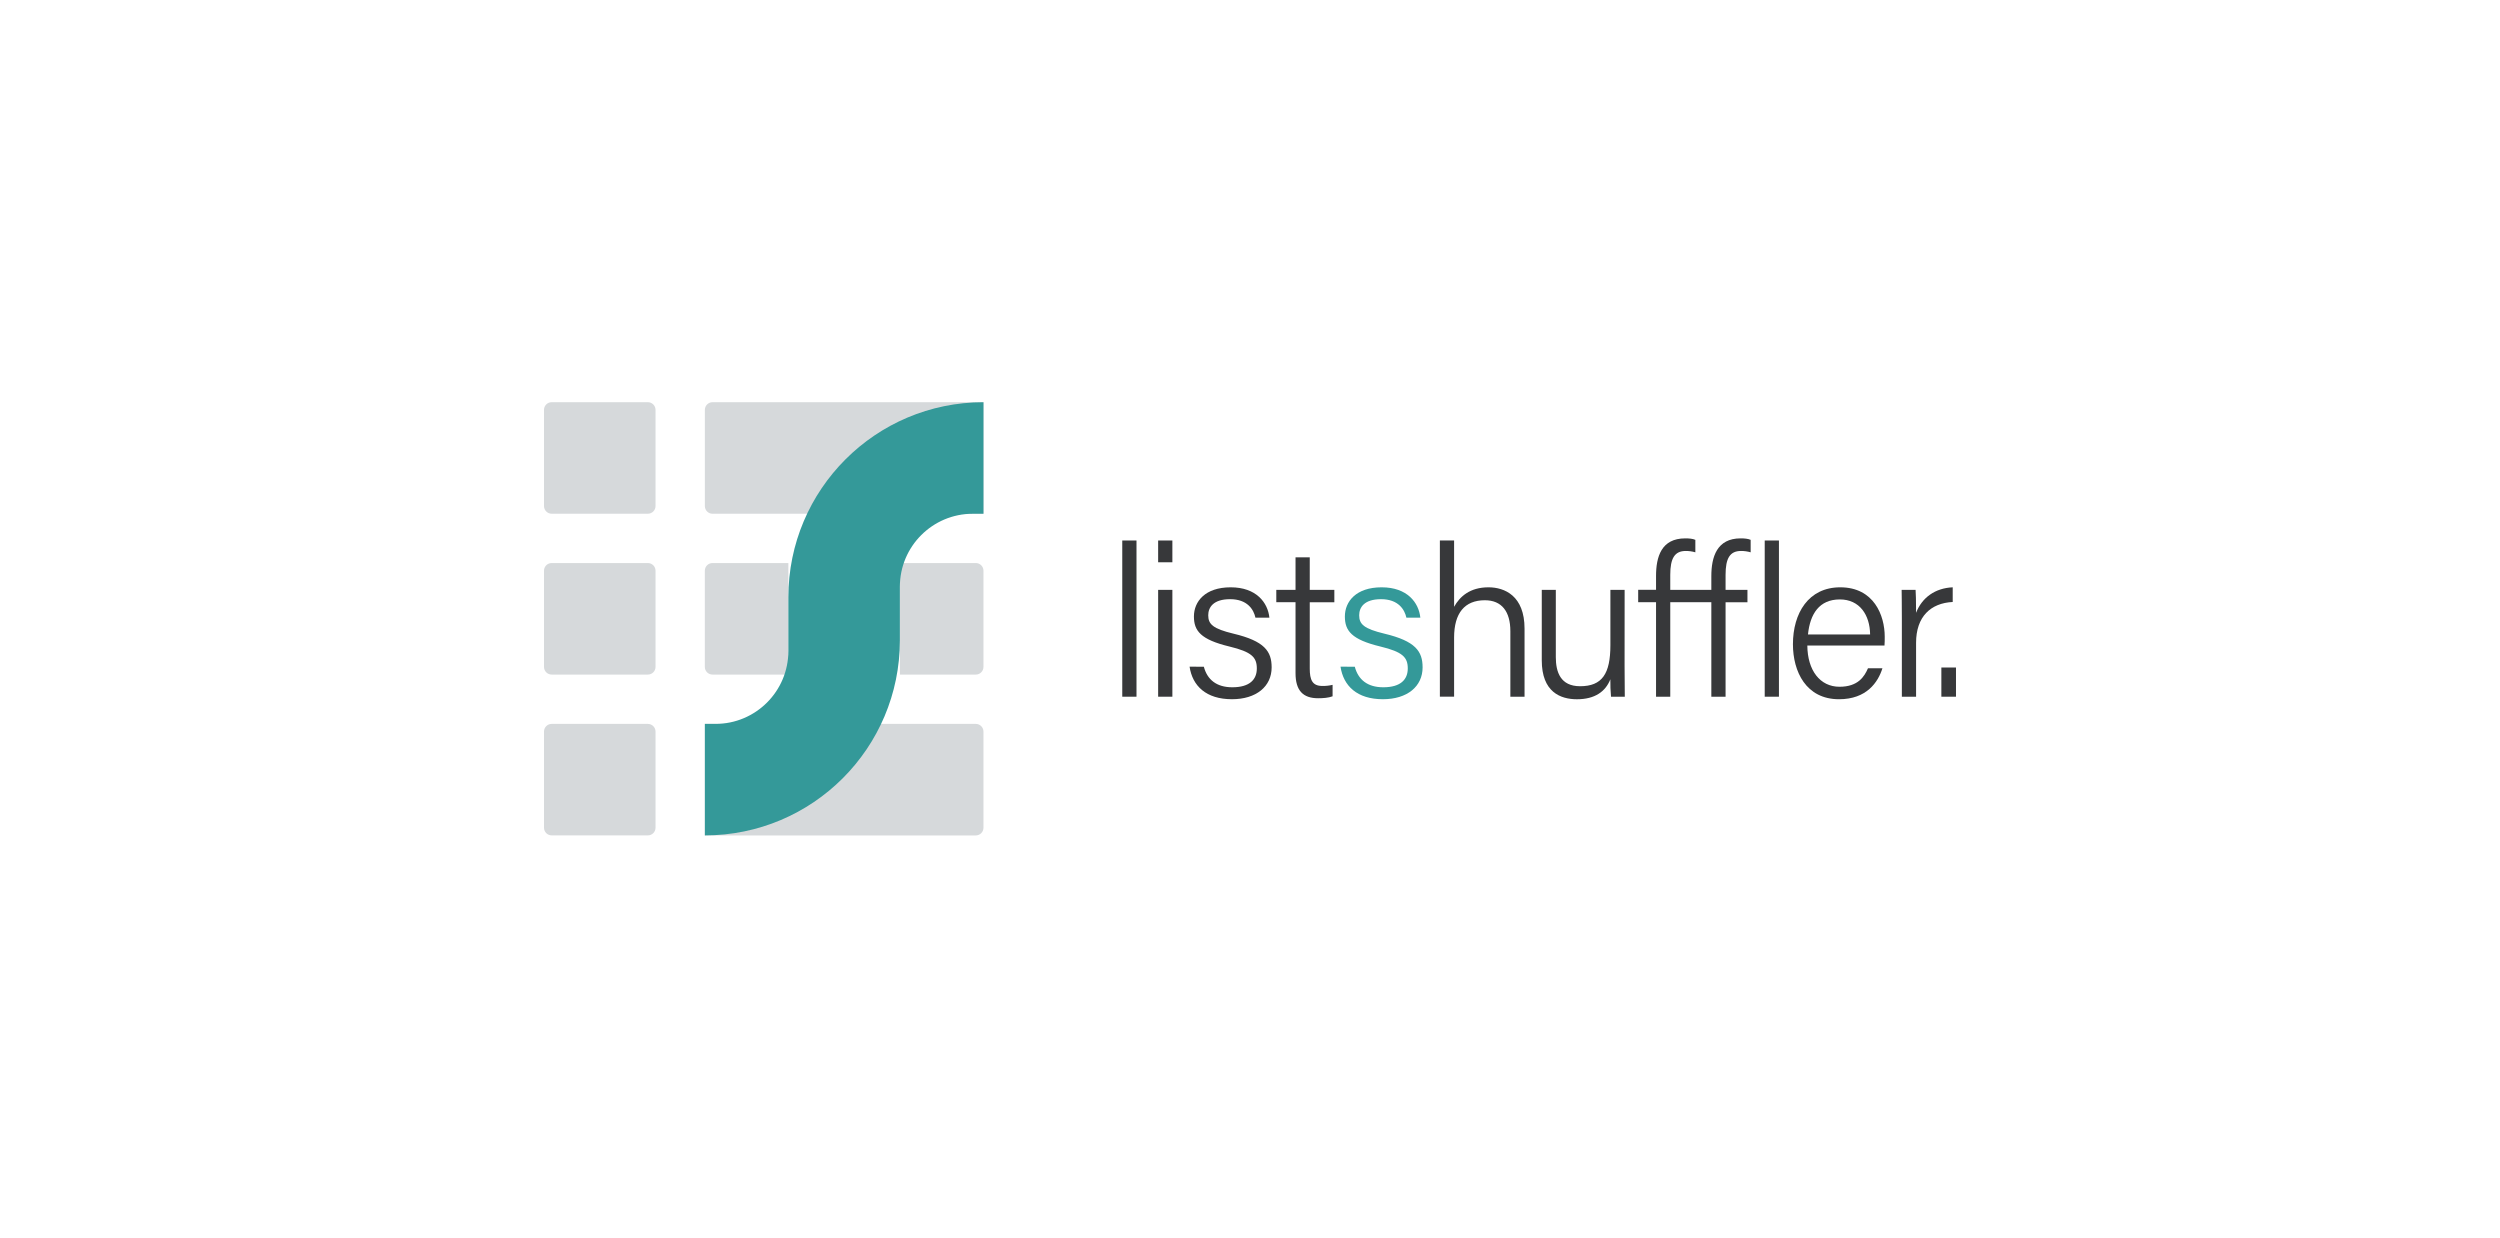
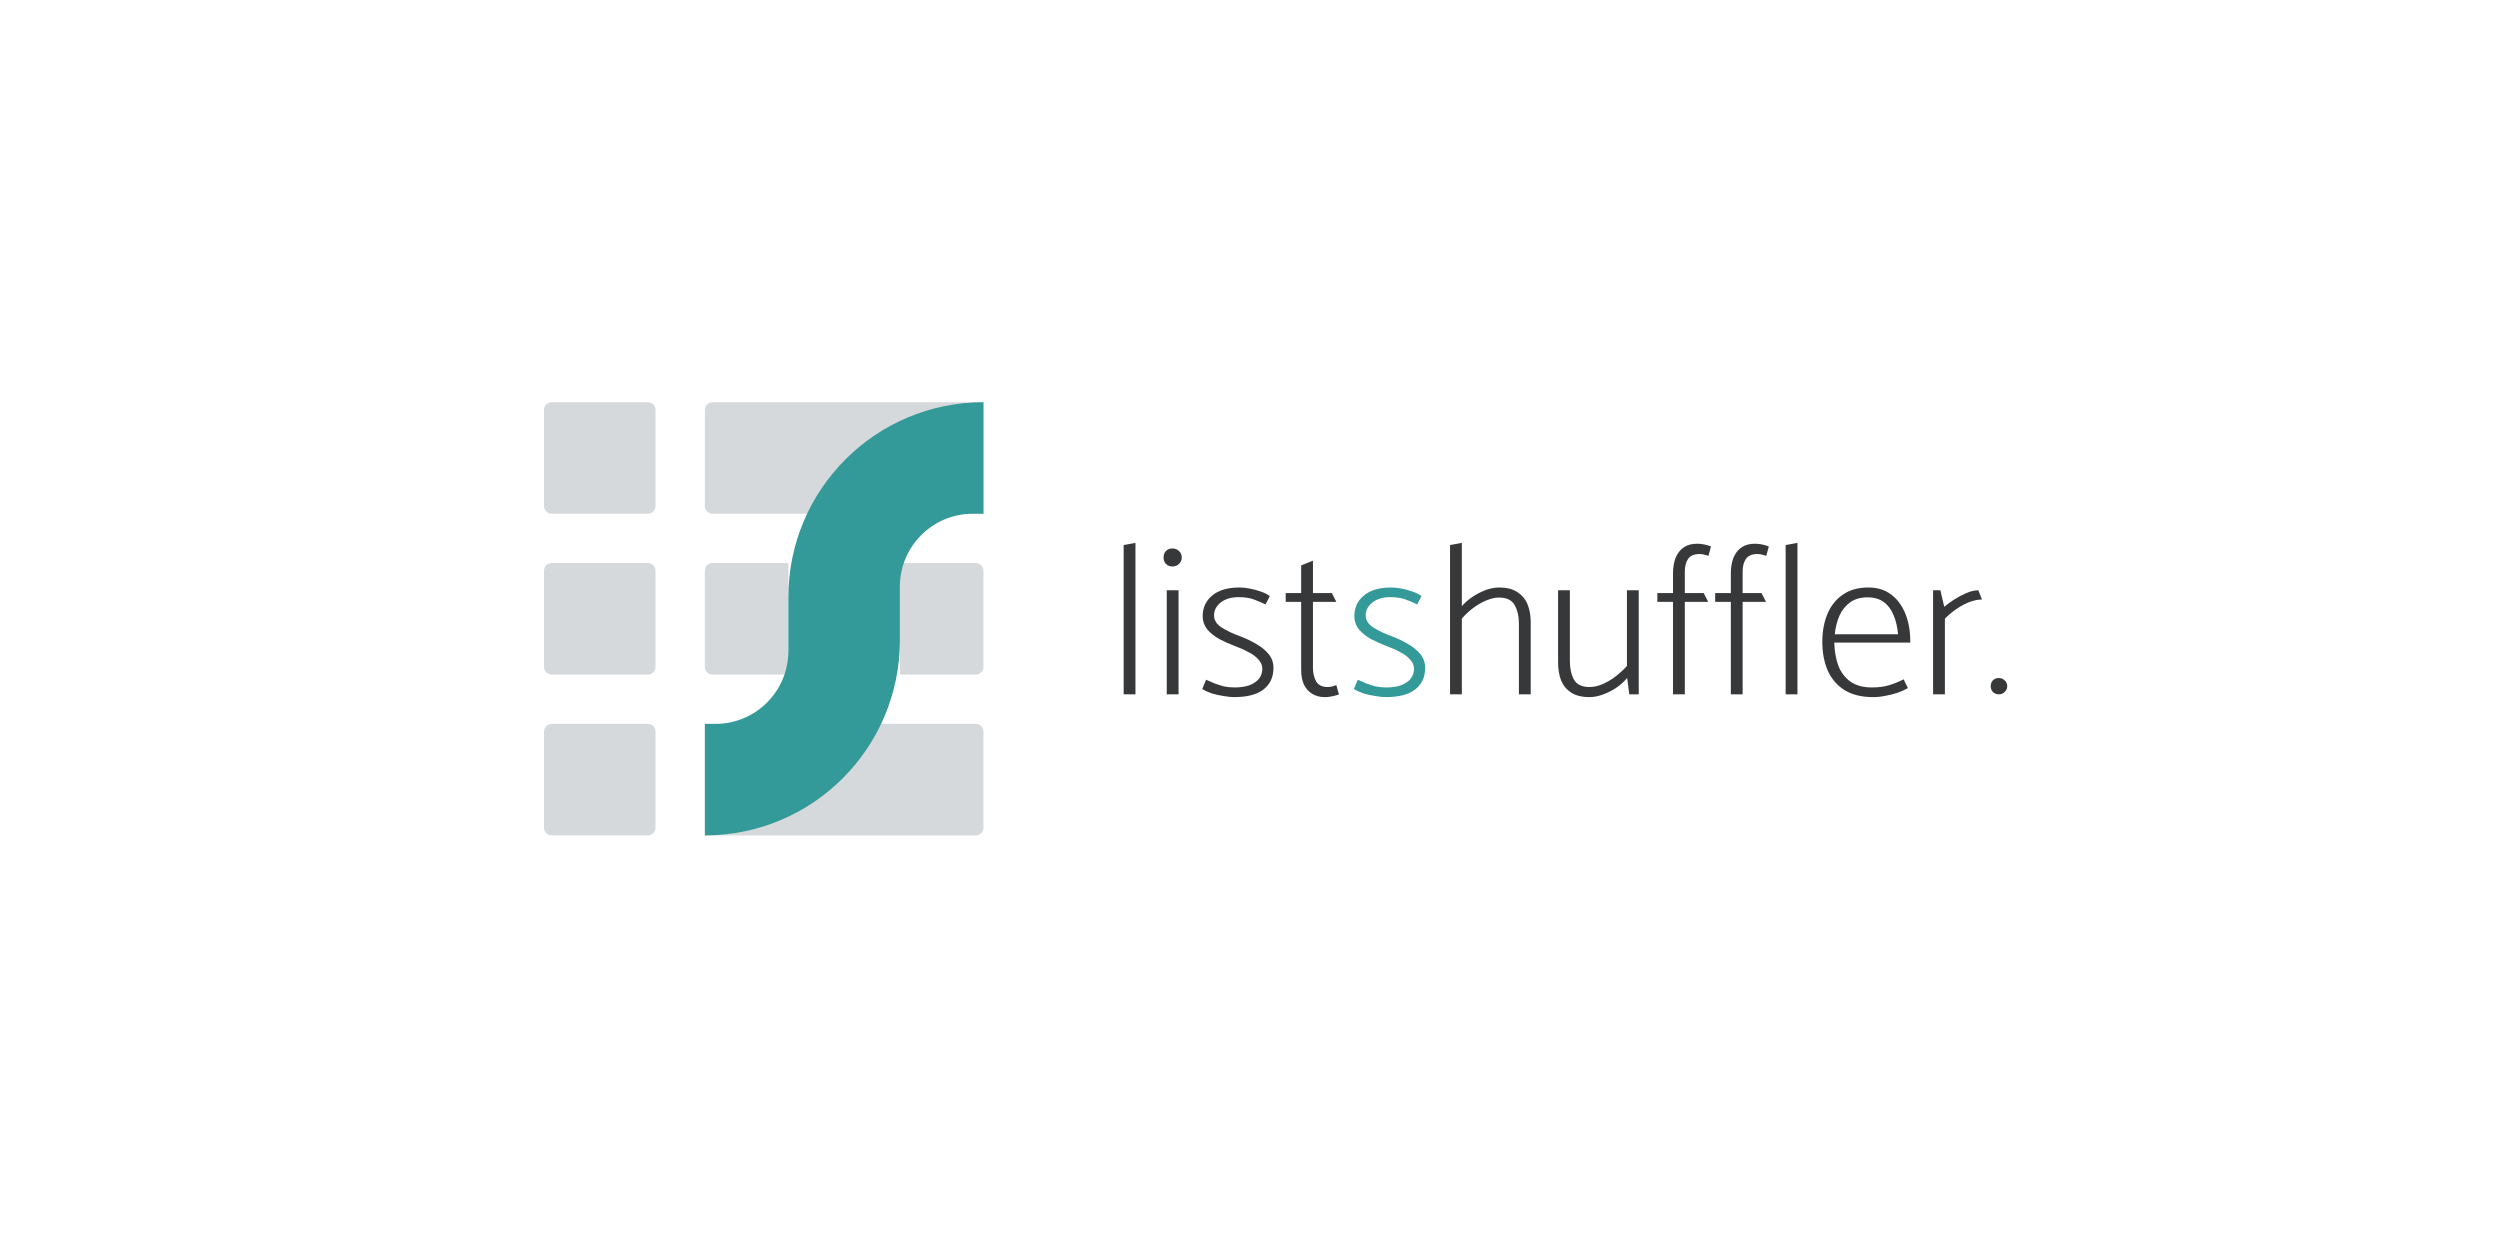
- <svg xmlns="http://www.w3.org/2000/svg" id="Layer_1" data-name="Layer 1" viewBox="0 0 2020 1000">
-   <defs>
-     <style>.cls-1{fill:#d6d9db;}.cls-2{fill:#349999;}.cls-3{fill:#37383a;}</style>
+ <svg xmlns="http://www.w3.org/2000/svg" id="Layer_1" data-name="Layer 1" viewBox="0 0 2020 1000" version="1.1" xmlnsSvg="http://www.w3.org/2000/svg">
+   <defs id="defs246">
+     <rect x="1588.039" y="842.413" width="125.466" height="125.466" id="rect11035" />
+     <style id="style244">.cls-1{fill:#d6d9db;}.cls-2{fill:#349999;}.cls-3{fill:#37383a;}</style>
  </defs>
-   <path class="cls-1" d="M523.47,545.06H445.76a6.21,6.21,0,0,1-6.21-6.21V461.14a6.21,6.21,0,0,1,6.21-6.2h77.71a6.21,6.21,0,0,1,6.2,6.2v77.71A6.21,6.21,0,0,1,523.47,545.06Z" />
-   <path class="cls-1" d="M523.47,675H445.76a6.21,6.21,0,0,1-6.21-6.21V591.11a6.21,6.21,0,0,1,6.21-6.2h77.71a6.21,6.21,0,0,1,6.2,6.2v77.71A6.21,6.21,0,0,1,523.47,675Z" />
-   <path class="cls-1" d="M523.47,415.09H445.76a6.21,6.21,0,0,1-6.21-6.2V331.17a6.21,6.21,0,0,1,6.21-6.2h77.71a6.21,6.21,0,0,1,6.2,6.2v77.72A6.21,6.21,0,0,1,523.47,415.09Z" />
-   <path class="cls-1" d="M575.73,454.94H637v90.12h-61.3a6.19,6.19,0,0,1-6.2-6.2V461.14A6.19,6.19,0,0,1,575.73,454.94Z" />
-   <path class="cls-1" d="M794.64,461.14v77.72a6.2,6.2,0,0,1-6.2,6.2h-61.3V454.94h61.3A6.2,6.2,0,0,1,794.64,461.14Z" />
-   <path class="cls-1" d="M794.64,591.12v77.71a6.21,6.21,0,0,1-6.2,6.2H569.53V584.91H788.44A6.21,6.21,0,0,1,794.64,591.12Z" />
-   <path class="cls-1" d="M794.64,325v90.11H575.73a6.19,6.19,0,0,1-6.2-6.2V331.17a6.2,6.2,0,0,1,6.2-6.2Z" />
-   <path class="cls-2" d="M794.64,325v90.11H786a58.91,58.91,0,0,0-58.9,58.9v43.43A157.61,157.61,0,0,1,569.53,675V584.91h8.6A58.9,58.9,0,0,0,637,526V482.59A157.61,157.61,0,0,1,794.64,325Z" />
-   <path class="cls-2" d="M1094.68,538.71c2.72,10.41,10.22,16.61,23,16.61,14.14,0,19.8-6.35,19.8-15.19,0-9-4.07-13.37-22.1-17.73-23.37-5.64-28.72-12.75-28.72-24.29,0-12.06,9-23.56,29.71-23.56s30,12.36,31.26,24.51h-11.27c-1.41-6.49-6.44-14.92-20.47-14.92-13.69,0-17.67,6.7-17.67,13,0,7.26,3.87,10.88,20.38,14.86,25.19,6,30.86,14.33,30.86,27.23,0,15.44-12.42,25.74-32.08,25.74-20.91,0-31.92-10.79-34.24-26.29Z" />
-   <rect class="cls-3" x="906.79" y="436.72" width="11.5" height="126.22" />
-   <path class="cls-3" d="M935.78,436.72h11.5v17.6h-11.5Zm0,39.89h11.5v86.33h-11.5Z" />
-   <path class="cls-3" d="M972.71,538.71c2.73,10.41,10.23,16.61,23,16.61,14.15,0,19.8-6.35,19.8-15.19,0-9-4.06-13.37-22.09-17.73-23.37-5.64-28.73-12.75-28.73-24.29,0-12.06,9-23.56,29.71-23.56s30,12.36,31.27,24.51h-11.28c-1.4-6.49-6.43-14.92-20.46-14.92-13.69,0-17.68,6.7-17.68,13,0,7.26,3.87,10.88,20.39,14.86,25.18,6,30.85,14.33,30.85,27.23,0,15.44-12.42,25.74-32.08,25.74-20.91,0-31.92-10.79-34.23-26.29Z" />
-   <path class="cls-3" d="M1031.25,476.61h15.54V450.34h11.49v26.27h19.87v10h-19.87v53.58c0,9.09,2.06,14.06,10.13,14.06a32.49,32.49,0,0,0,8.32-.9v9.26c-3.28,1.28-7.86,1.57-11.71,1.57-12.14,0-18.23-6.18-18.23-20.23V486.57h-15.54Z" />
-   <path class="cls-3" d="M1174.91,436.72V490.3c4.65-8.34,12.83-15.75,27.79-15.75,13,0,29.13,6.83,29.13,33.39v55h-11.46V510c0-16-7.06-25-20.59-25-16.38,0-24.87,10.41-24.87,30.16v47.73h-11.49V436.72Z" />
-   <path class="cls-3" d="M1312.66,537.75c0,8.44.14,21.08.17,25.19H1301.7a135.62,135.62,0,0,1-.54-14.07c-3.9,9.9-12.49,16.13-27,16.13-13.4,0-28.41-5.93-28.41-31.41v-57h11.35V531c0,12,3.78,23.47,19.61,23.47,17.75,0,24.49-9.92,24.49-33.19V476.61h11.5Z" />
-   <path class="cls-3" d="M1349.57,486.57v76.37h-11.49V486.57h-14.43v-10h14.43V465.48c0-15.41,4.14-30.48,23.65-30.48,2.85,0,6,.23,8.11,1.2v10.07a27.05,27.05,0,0,0-7.77-1.09c-9,0-12.5,6-12.5,19.29v12.14h33.19V465.48c0-15.41,4.46-30.48,23.66-30.48,2.85,0,6,.23,8.11,1.2v10.07a27.15,27.15,0,0,0-7.77-1.09c-9.06,0-12.5,6-12.5,19.29v12.14h17.68v10h-17.68v76.37h-11.5V486.57Z" />
-   <rect class="cls-3" x="1425.89" y="436.72" width="11.49" height="126.22" />
-   <path class="cls-3" d="M1460.32,521.57c.15,20.13,10.28,33.33,26,33.33,15,0,20.08-8.19,23-14.92H1521c-3.53,11.24-12.73,25-35.07,25-26.65,0-37.24-22.37-37.24-44.43,0-25.14,12.56-46,38.24-46,27.17,0,35.93,22.68,35.93,39.91,0,2.51,0,4.83-.19,7.11Zm50.73-8.92c-.17-15.78-8.5-28.31-24.43-28.31-16.6,0-24.06,11.59-25.78,28.31Z" />
-   <path class="cls-3" d="M1536.7,500.08c0-13.4-.15-19.87-.18-23.47h11.27c.21,2.6.4,8.7.4,18.55,4.78-12.37,15.49-20,29.6-20.61V486.4c-17.84.9-29.6,11.87-29.6,33v43.54H1536.7Z" />
-   <rect class="cls-3" x="1568.62" y="539.35" width="11.82" height="23.59" />
+   <path class="cls-1" d="M523.47,545.06H445.76a6.21,6.21,0,0,1-6.21-6.21V461.14a6.21,6.21,0,0,1,6.21-6.2h77.71a6.21,6.21,0,0,1,6.2,6.2v77.71A6.21,6.21,0,0,1,523.47,545.06Z" id="path248" />
+   <path class="cls-1" d="M523.47,675H445.76a6.21,6.21,0,0,1-6.21-6.21V591.11a6.21,6.21,0,0,1,6.21-6.2h77.71a6.21,6.21,0,0,1,6.2,6.2v77.71A6.21,6.21,0,0,1,523.47,675Z" id="path250" />
+   <path class="cls-1" d="M523.47,415.09H445.76a6.21,6.21,0,0,1-6.21-6.2V331.17a6.21,6.21,0,0,1,6.21-6.2h77.71a6.21,6.21,0,0,1,6.2,6.2v77.72A6.21,6.21,0,0,1,523.47,415.09Z" id="path252" />
+   <path class="cls-1" d="M575.73,454.94H637v90.12h-61.3a6.19,6.19,0,0,1-6.2-6.2V461.14A6.19,6.19,0,0,1,575.73,454.94Z" id="path254" />
+   <path class="cls-1" d="M794.64,461.14v77.72a6.2,6.2,0,0,1-6.2,6.2h-61.3V454.94h61.3A6.2,6.2,0,0,1,794.64,461.14Z" id="path256" />
+   <path class="cls-1" d="M794.64,591.12v77.71a6.21,6.21,0,0,1-6.2,6.2H569.53V584.91H788.44A6.21,6.21,0,0,1,794.64,591.12Z" id="path258" />
+   <path class="cls-1" d="M794.64,325v90.11H575.73a6.19,6.19,0,0,1-6.2-6.2V331.17a6.2,6.2,0,0,1,6.2-6.2Z" id="path260" />
+   <path class="cls-2" d="M794.64,325v90.11H786a58.91,58.91,0,0,0-58.9,58.9v43.43A157.61,157.61,0,0,1,569.53,675V584.91h8.6A58.9,58.9,0,0,0,637,526V482.59A157.61,157.61,0,0,1,794.64,325Z" id="path262" />
+   <g aria-label="listshuffler." id="text975" style="font-size:173.333px;line-height:1.25;fill:#37383a">
+     <path d="M 917.446,561.012 V 438.639 l -9.533,1.733 V 561.012 Z" style="font-weight:200;font-family:Catamaran;-inkscape-font-specification:'Catamaran Ultra-Light'" id="path304" />
+     <path d="m 952.275,561.012 v -84.067 h -9.533 v 84.067 z m -4.853,-103.306 q 3.12,0 5.2,-2.08 2.253,-2.08 2.253,-5.2 0,-3.12 -2.253,-5.2 -2.253,-2.08 -5.2,-2.08 -3.293,0 -5.373,2.08 -1.907,2.08 -1.907,5.2 0,3.12 1.907,5.2 2.08,2.08 5.373,2.08 z" style="font-weight:200;font-family:Catamaran;-inkscape-font-specification:'Catamaran Ultra-Light'" id="path306" />
+     <path d="m 971.412,556.678 q 3.293,2.08 7.8,3.64 4.68,1.387 9.533,2.08 4.853,0.867 8.32,0.867 16.12,0 23.92,-6.24 7.973,-6.24 7.973,-17.333 0,-6.413 -3.813,-11.093 -3.813,-4.68 -9.88,-8.147 -6.067,-3.64 -13,-6.24 -8.667,-3.12 -15.08,-7.107 -6.24,-3.987 -6.24,-9.88 0,-6.067 5.373,-10.4 5.547,-4.333 14.387,-4.333 7.8,0 13,2.08 5.373,2.08 8.84,3.813 l 3.467,-6.76 q -2.773,-2.08 -7.28,-3.64 -4.333,-1.56 -9.013,-2.427 -4.507,-0.867 -8.147,-0.867 -14.213,0 -22.013,6.413 -7.8,6.413 -7.8,16.813 0,5.893 3.64,10.573 3.813,4.507 9.707,7.8 5.893,3.12 12.307,5.547 6.24,2.253 11.267,5.027 5.2,2.6 8.147,6.067 3.12,3.293 3.12,7.453 0,4.68 -2.773,8.147 -2.773,3.293 -7.8,5.2 -5.027,1.733 -11.96,1.733 -4.333,0 -8.493,-0.867 -3.987,-1.04 -7.627,-2.427 -3.64,-1.56 -6.76,-2.947 z" style="font-weight:200;font-family:Catamaran;-inkscape-font-specification:'Catamaran Ultra-Light'" id="path308" />
+     <path d="m 1076.124,479.198 h -15.253 v -26.173 l -9.533,3.813 v 22.36 h -12.48 v 7.107 h 12.48 v 54.6 q 0,7.28 2.253,12.307 2.427,4.853 6.76,7.453 4.333,2.6 10.053,2.6 2.253,0 4.333,-0.347 2.253,-0.347 3.987,-0.867 1.907,-0.52 3.12,-0.867 l -2.08,-7.627 q -0.867,0.347 -3.12,1.04 -2.08,0.52 -3.987,0.52 -6.413,0 -9.187,-4.507 -2.6,-4.68 -2.6,-10.92 v -53.387 h 18.893 z" style="font-weight:200;font-family:Catamaran;-inkscape-font-specification:'Catamaran Ultra-Light'" id="path310" />
+     <path d="m 1093.964,556.678 q 3.293,2.08 7.8,3.64 4.68,1.387 9.533,2.08 4.853,0.867 8.32,0.867 16.12,0 23.92,-6.24 7.973,-6.24 7.973,-17.333 0,-6.413 -3.813,-11.093 -3.813,-4.68 -9.88,-8.147 -6.067,-3.64 -13,-6.24 -8.667,-3.12 -15.08,-7.107 -6.24,-3.987 -6.24,-9.88 0,-6.067 5.373,-10.4 5.547,-4.333 14.387,-4.333 7.8,0 13,2.08 5.373,2.08 8.84,3.813 l 3.467,-6.76 q -2.773,-2.08 -7.28,-3.64 -4.333,-1.56 -9.013,-2.427 -4.507,-0.867 -8.147,-0.867 -14.213,0 -22.013,6.413 -7.8,6.413 -7.8,16.813 0,5.893 3.64,10.573 3.813,4.507 9.707,7.8 5.893,3.12 12.307,5.547 6.24,2.253 11.267,5.027 5.2,2.6 8.147,6.067 3.12,3.293 3.12,7.453 0,4.68 -2.773,8.147 -2.773,3.293 -7.8,5.2 -5.027,1.733 -11.96,1.733 -4.333,0 -8.493,-0.867 -3.987,-1.04 -7.627,-2.427 -3.64,-1.56 -6.76,-2.947 z" style="font-weight:200;font-family:Catamaran;-inkscape-font-specification:'Catamaran Ultra-Light';fill:#349999" id="path312" />
+     <path d="m 1181.169,499.825 q 4.333,-5.027 9.533,-8.84 5.2,-3.813 10.4,-5.893 5.373,-2.253 10.053,-2.253 9.36,0 12.653,6.067 3.467,6.067 3.467,14.733 v 57.373 h 9.533 v -58.413 q 0,-8.147 -2.6,-14.387 -2.6,-6.24 -8.32,-9.88 -5.547,-3.64 -14.56,-3.64 -5.2,0 -10.92,2.08 -5.547,2.08 -10.747,5.547 -5.027,3.467 -8.667,7.627 z m 0,61.187 V 438.639 l -9.533,1.733 V 561.012 Z" style="font-weight:200;font-family:Catamaran;-inkscape-font-specification:'Catamaran Ultra-Light'" id="path314" />
+     <path d="m 1314.562,476.945 v 61.187 q -4.507,4.853 -9.707,8.84 -5.2,3.813 -10.573,6.067 -5.2,2.08 -9.88,2.08 -9.36,0 -12.653,-6.067 -3.293,-6.067 -3.293,-14.733 V 476.945 h -9.533 v 58.413 q 0,7.973 2.427,14.387 2.6,6.24 8.147,9.88 5.72,3.64 14.733,3.64 5.2,0 10.92,-2.08 5.72,-2.08 10.92,-5.547 5.2,-3.64 8.667,-7.8 l 1.733,13.173 h 7.627 v -84.067 z" style="font-weight:200;font-family:Catamaran;-inkscape-font-specification:'Catamaran Ultra-Light'" id="path316" />
+     <path d="m 1339.143,486.305 h 12.653 v 74.707 h 9.533 v -74.707 h 18.893 l -3.64,-7.107 h -15.253 v -17.333 q 0,-6.24 2.6,-10.227 2.773,-3.987 9.36,-3.987 1.733,0 3.813,0.52 2.253,0.52 3.293,1.04 l 2.08,-7.627 q -1.04,-0.52 -2.947,-1.04 -1.733,-0.52 -3.987,-0.867 -2.08,-0.347 -4.507,-0.347 -6.24,0 -10.573,2.947 -4.333,2.947 -6.587,8.493 -2.08,5.373 -2.08,12.653 v 15.773 h -12.653 z" style="font-weight:200;font-family:Catamaran;-inkscape-font-specification:'Catamaran Ultra-Light'" id="path318" />
+     <path d="m 1385.862,486.305 h 12.653 v 74.707 h 9.533 v -74.707 h 18.893 l -3.64,-7.107 h -15.253 v -17.333 q 0,-6.24 2.6,-10.227 2.773,-3.987 9.36,-3.987 1.733,0 3.813,0.52 2.253,0.52 3.293,1.04 l 2.08,-7.627 q -1.04,-0.52 -2.947,-1.04 -1.733,-0.52 -3.987,-0.867 -2.08,-0.347 -4.507,-0.347 -6.24,0 -10.573,2.947 -4.333,2.947 -6.587,8.493 -2.08,5.373 -2.08,12.653 v 15.773 h -12.653 z" style="font-weight:200;font-family:Catamaran;-inkscape-font-specification:'Catamaran Ultra-Light'" id="path320" />
+     <path d="M 1452.34,561.012 V 438.639 l -9.533,1.733 V 561.012 Z" style="font-weight:200;font-family:Catamaran;-inkscape-font-specification:'Catamaran Ultra-Light'" id="path322" />
+     <path d="m 1543.503,519.238 v -1.04 q 0,-12.48 -3.987,-22.36 -3.987,-9.88 -11.44,-15.427 -7.453,-5.72 -18.373,-5.72 -12.307,0 -20.627,5.72 -8.32,5.72 -12.48,15.6 -4.16,9.88 -4.16,22.533 0,13 4.333,23.227 4.507,10.053 13.52,15.773 9.187,5.72 23.227,5.72 4.853,0 9.88,-1.04 5.027,-0.867 9.707,-2.427 4.853,-1.733 8.493,-3.813 l -3.467,-7.107 q -5.373,2.773 -11.44,4.68 -5.893,1.907 -14.213,1.907 -10.747,0 -17.507,-4.853 -6.587,-4.853 -9.707,-13 -2.947,-8.32 -3.12,-18.373 z m -61.013,-6.76 q 0.867,-8.32 3.813,-15.08 3.12,-6.76 8.667,-10.747 5.547,-3.987 13.867,-3.987 8.32,0 13.52,3.987 5.2,3.987 7.8,10.747 2.773,6.76 3.467,15.08 z" style="font-weight:200;font-family:Catamaran;-inkscape-font-specification:'Catamaran Ultra-Light'" id="path324" />
+     <path d="m 1571.466,561.012 v -61.013 q 3.293,-3.64 8.147,-7.107 5.027,-3.64 10.747,-6.067 5.893,-2.427 11.093,-2.427 l -2.947,-7.453 q -4.333,0 -9.707,2.253 -5.2,2.253 -10.053,5.373 -4.68,3.12 -7.8,5.72 l -3.12,-13.347 h -5.893 v 84.067 z" style="font-weight:200;font-family:Catamaran;-inkscape-font-specification:'Catamaran Ultra-Light'" id="path326" />
+     <path d="m 1615.084,561.012 q 2.773,0 4.68,-1.907 2.08,-1.907 2.08,-4.68 0,-2.773 -2.08,-4.68 -1.907,-1.907 -4.68,-1.907 -2.947,0 -4.853,1.907 -1.733,1.907 -1.733,4.68 0,2.773 1.733,4.68 1.907,1.907 4.853,1.907 z" style="font-weight:100;font-family:Catamaran;-inkscape-font-specification:'Catamaran Thin'" id="path328" />
+   </g>
+   <text xmlSpace="preserve" id="text11033" style="fill:black;fill-opacity:1;line-height:1.25;stroke:none;font-family:sans-serif;font-style:normal;font-weight:normal;font-size:40px;white-space:pre;shape-inside:url(#rect11035)" xml:space="preserve" />
</svg>
